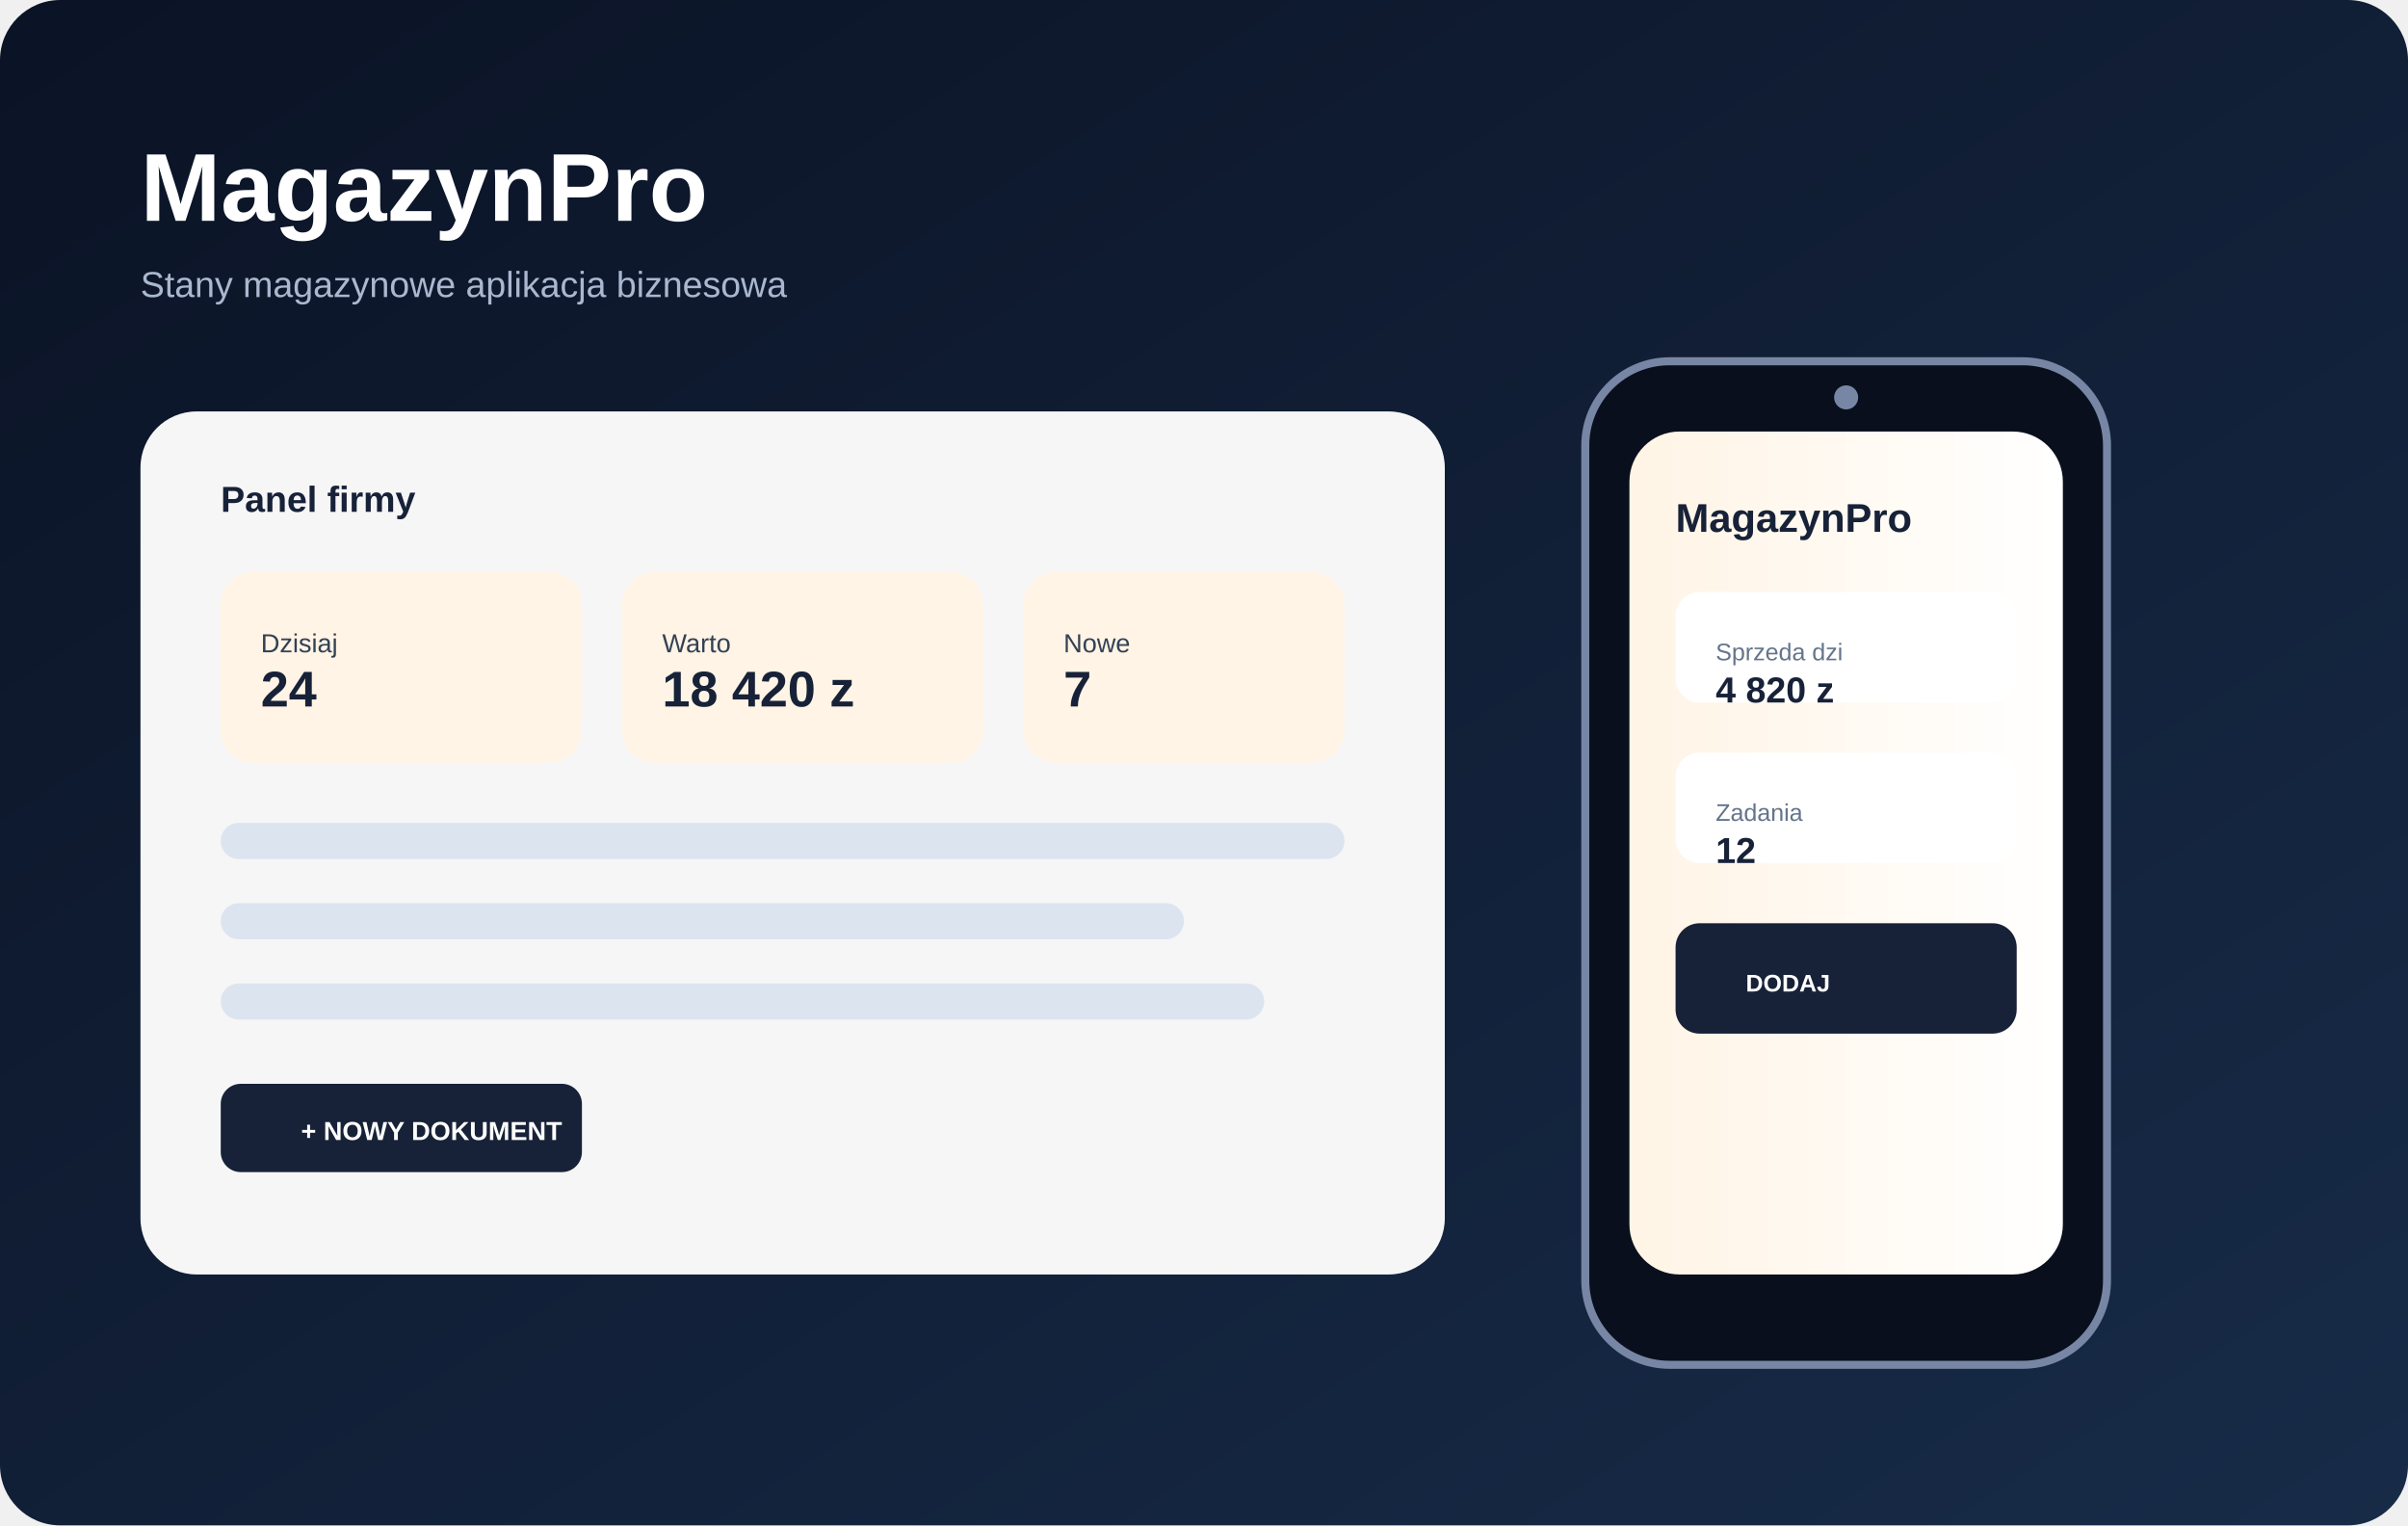
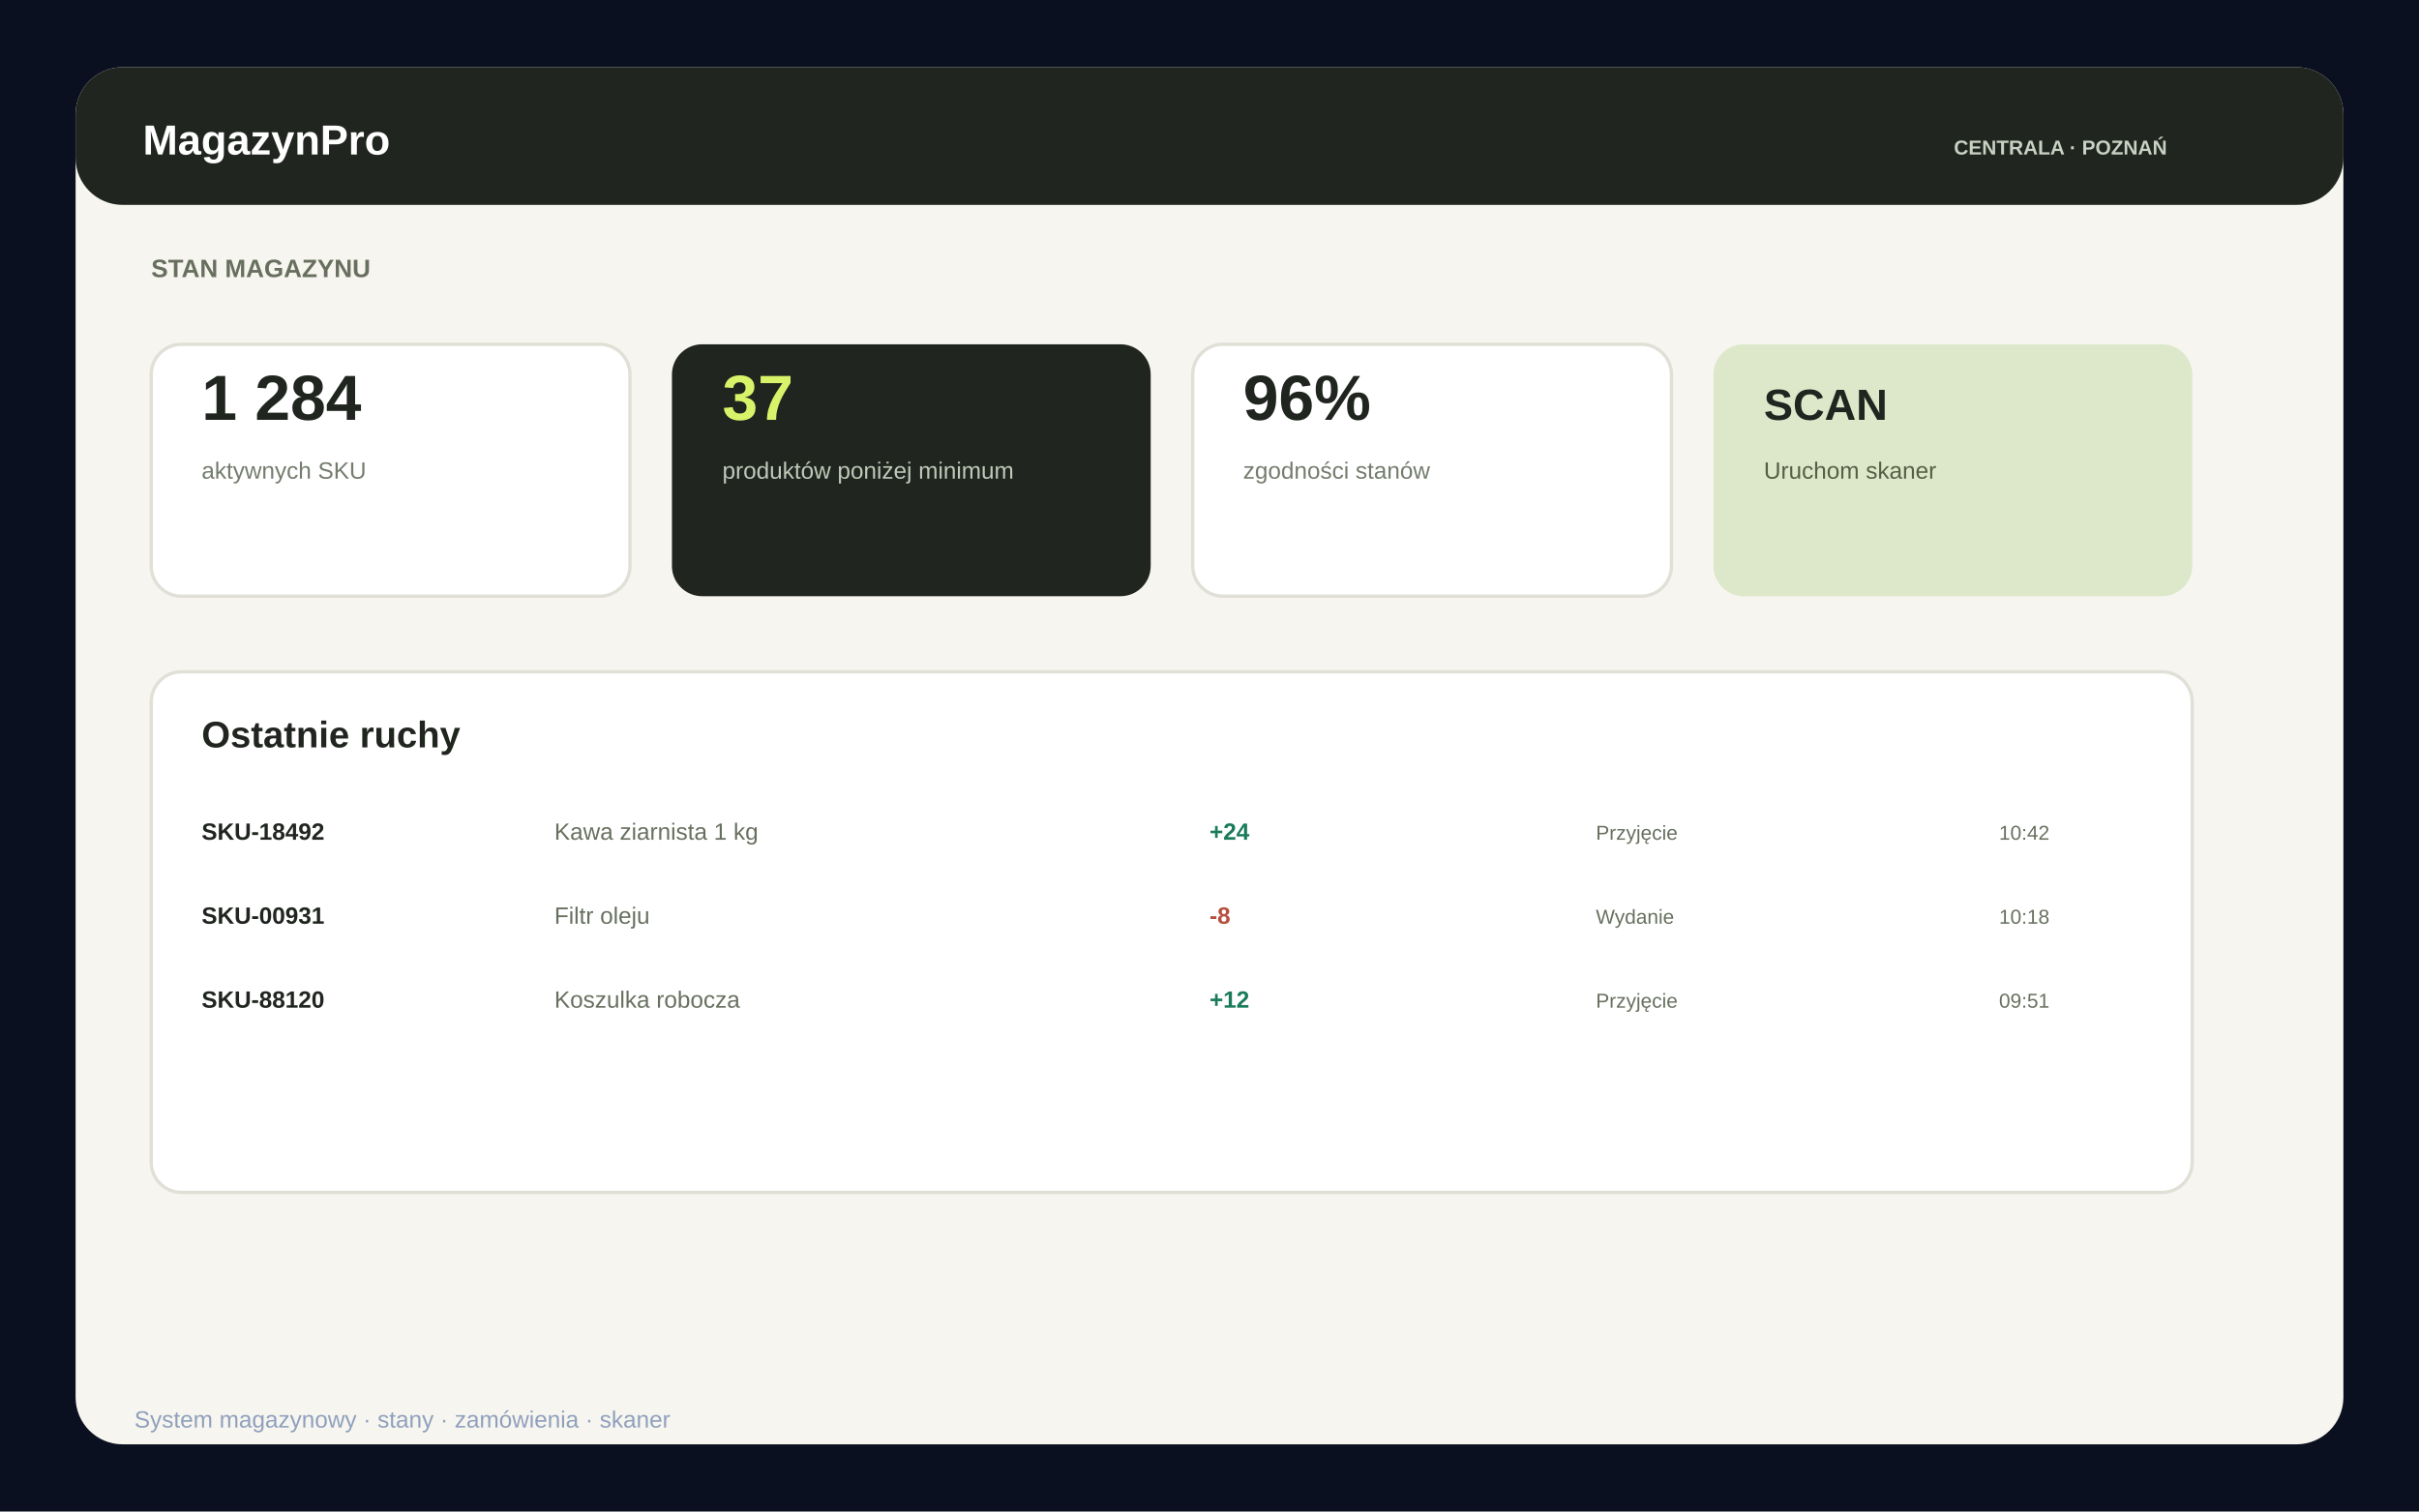
- <svg xmlns="http://www.w3.org/2000/svg" viewBox="0 0 1200 760">
+ <svg xmlns="http://www.w3.org/2000/svg" viewBox="0 0 1440 900" role="img" aria-label="MagazynPro — panel">
  <defs>
-     <linearGradient id="b" x1="0" y1="0" x2="1" y2="1">
-       <stop stop-color="#0b1325" />
-       <stop offset="1" stop-color="#172b48" />
+     <linearGradient id="g" x1="0" y1="0" x2="1" y2="1">
+       <stop stop-color="#172554" />
+       <stop offset=".55" stop-color="#0f766e" />
+       <stop offset="1" stop-color="#111827" />
    </linearGradient>
-     <linearGradient id="a">
-       <stop stop-color="#fff4e5" />
-       <stop offset="1" stop-color="#fff" />
+     <linearGradient id="gold" x1="0" y1="0" x2="1" y2="0">
+       <stop stop-color="#f8d38b" />
+       <stop offset="1" stop-color="#d99b4a" />
    </linearGradient>
+     <filter id="shadow">
+       <feDropShadow dx="0" dy="18" stdDeviation="22" flood-opacity=".22" />
+     </filter>
  </defs>
-   <rect width="1200" height="760" rx="30" fill="url(#b)" />
-   <text x="70" y="110" font-family="Arial" font-size="48" font-weight="900" fill="#fff">MagazynPro</text>
-   <text x="70" y="148" font-family="Arial" font-size="18" fill="#aab8cf">Stany magazynowe  aplikacja biznesowa</text>
-   <rect x="70" y="205" width="650" height="430" rx="28" fill="#fff" fill-opacity=".96" />
-   <text x="110" y="255" font-family="Arial" font-size="18" font-weight="800" fill="#172238">Panel firmy</text>
-   <rect x="110" y="285" width="180" height="95" rx="16" fill="#fff4e5" />
-   <rect x="310" y="285" width="180" height="95" rx="16" fill="#fff4e5" />
-   <rect x="510" y="285" width="160" height="95" rx="16" fill="#fff4e5" />
-   <text x="130" y="325" font-family="Arial" font-size="13" fill="#334155">Dzisiaj</text>
-   <text x="130" y="352" font-family="Arial" font-size="25" font-weight="900" fill="#172238">24</text>
-   <text x="330" y="325" font-family="Arial" font-size="13" fill="#334155">Warto</text>
-   <text x="330" y="352" font-family="Arial" font-size="25" font-weight="900" fill="#172238">18 420 z</text>
-   <text x="530" y="325" font-family="Arial" font-size="13" fill="#334155">Nowe</text>
-   <text x="530" y="352" font-family="Arial" font-size="25" font-weight="900" fill="#172238">7</text>
-   <rect x="110" y="410" width="560" height="18" rx="9" fill="#dce4ef" />
-   <rect x="110" y="450" width="480" height="18" rx="9" fill="#dce4ef" />
-   <rect x="110" y="490" width="520" height="18" rx="9" fill="#dce4ef" />
-   <rect x="110" y="540" width="180" height="44" rx="10" fill="#172238" />
-   <text x="150" y="568" font-family="Arial" font-size="13" font-weight="800" fill="#fff">+ NOWY DOKUMENT</text>
-   <rect x="790" y="180" width="260" height="500" rx="42" fill="#090f1d" stroke="#7786a4" stroke-width="4" />
-   <rect x="812" y="215" width="216" height="420" rx="25" fill="url(#a)" />
-   <circle cx="920" cy="198" r="6" fill="#7786a4" />
-   <text x="835" y="265" font-family="Arial" font-size="20" font-weight="900" fill="#172238">MagazynPro</text>
-   <rect x="835" y="295" width="170" height="55" rx="12" fill="#fff" />
-   <text x="855" y="329" font-family="Arial" font-size="12" fill="#64748b">Sprzeda dzi</text>
-   <text x="855" y="350" font-family="Arial" font-size="18" font-weight="900" fill="#172238">4 820 z</text>
-   <rect x="835" y="375" width="170" height="55" rx="12" fill="#fff" />
-   <text x="855" y="409" font-family="Arial" font-size="12" fill="#64748b">Zadania</text>
-   <text x="855" y="430" font-family="Arial" font-size="18" font-weight="900" fill="#172238">12</text>
-   <rect x="835" y="460" width="170" height="55" rx="12" fill="#172238" />
-   <text x="870" y="494" font-family="Arial" font-size="12" font-weight="800" fill="#fff">DODAJ</text>
+   <rect width="1440" height="900" fill="#0b1020" />
+   <rect x="45" y="40" width="1350" height="820" rx="28" fill="#f7f5ef" stroke="none" stroke-width="0" />
+   <rect x="45" y="40" width="1350" height="82" rx="28" fill="#20251f" stroke="none" stroke-width="0" />
+   <text x="85" y="92" font-family="Arial, sans-serif" font-size="25" fill="#fff" font-weight="900" text-anchor="start">MagazynPro</text>
+   <text x="1290" y="92" font-family="Arial, sans-serif" font-size="12" fill="#c8d1c2" font-weight="800" text-anchor="end">CENTRALA · POZNAŃ</text>
+   <text x="90" y="165" font-family="Arial, sans-serif" font-size="15" fill="#67705f" font-weight="800" text-anchor="start">STAN MAGAZYNU</text>
+   <rect x="90" y="205" width="285" height="150" rx="18" fill="#fff" stroke="#e0e0d7" stroke-width="2" />
+   <text x="120" y="250" font-family="Arial, sans-serif" font-size="38" fill="#20251f" font-weight="900" text-anchor="start">1 284</text>
+   <text x="120" y="285" font-family="Arial, sans-serif" font-size="14" fill="#737c6d" font-weight="400" text-anchor="start">aktywnych SKU</text>
+   <rect x="400" y="205" width="285" height="150" rx="18" fill="#20251f" stroke="none" stroke-width="0" />
+   <text x="430" y="250" font-family="Arial, sans-serif" font-size="38" fill="#d8f36a" font-weight="900" text-anchor="start">37</text>
+   <text x="430" y="285" font-family="Arial, sans-serif" font-size="14" fill="#c0c9b8" font-weight="400" text-anchor="start">produktów poniżej minimum</text>
+   <rect x="710" y="205" width="285" height="150" rx="18" fill="#fff" stroke="#e0e0d7" stroke-width="2" />
+   <text x="740" y="250" font-family="Arial, sans-serif" font-size="38" fill="#20251f" font-weight="900" text-anchor="start">96%</text>
+   <text x="740" y="285" font-family="Arial, sans-serif" font-size="14" fill="#737c6d" font-weight="400" text-anchor="start">zgodności stanów</text>
+   <rect x="1020" y="205" width="285" height="150" rx="18" fill="#dce8c9" stroke="none" stroke-width="0" />
+   <text x="1050" y="250" font-family="Arial, sans-serif" font-size="26" fill="#20251f" font-weight="900" text-anchor="start">SCAN</text>
+   <text x="1050" y="285" font-family="Arial, sans-serif" font-size="14" fill="#526044" font-weight="400" text-anchor="start">Uruchom skaner</text>
+   <rect x="90" y="400" width="1215" height="310" rx="18" fill="#fff" stroke="#e0e0d7" stroke-width="2" />
+   <text x="120" y="445" font-family="Arial, sans-serif" font-size="22" fill="#20251f" font-weight="900" text-anchor="start">Ostatnie ruchy</text>
+   <text x="120" y="500" font-family="Arial, sans-serif" font-size="14" fill="#20251f" font-weight="800" text-anchor="start">SKU-18492</text>
+   <text x="330" y="500" font-family="Arial, sans-serif" font-size="14" fill="#67705f" font-weight="400" text-anchor="start">Kawa ziarnista 1 kg</text>
+   <text x="720" y="500" font-family="Arial, sans-serif" font-size="14" fill="#197b5a" font-weight="900" text-anchor="start">+24</text>
+   <text x="950" y="500" font-family="Arial, sans-serif" font-size="12" fill="#67705f" font-weight="400" text-anchor="start">Przyjęcie</text>
+   <text x="1190" y="500" font-family="Arial, sans-serif" font-size="12" fill="#67705f" font-weight="400" text-anchor="start">10:42</text>
+   <text x="120" y="550" font-family="Arial, sans-serif" font-size="14" fill="#20251f" font-weight="800" text-anchor="start">SKU-00931</text>
+   <text x="330" y="550" font-family="Arial, sans-serif" font-size="14" fill="#67705f" font-weight="400" text-anchor="start">Filtr oleju</text>
+   <text x="720" y="550" font-family="Arial, sans-serif" font-size="14" fill="#b64f3f" font-weight="900" text-anchor="start">-8</text>
+   <text x="950" y="550" font-family="Arial, sans-serif" font-size="12" fill="#67705f" font-weight="400" text-anchor="start">Wydanie</text>
+   <text x="1190" y="550" font-family="Arial, sans-serif" font-size="12" fill="#67705f" font-weight="400" text-anchor="start">10:18</text>
+   <text x="120" y="600" font-family="Arial, sans-serif" font-size="14" fill="#20251f" font-weight="800" text-anchor="start">SKU-88120</text>
+   <text x="330" y="600" font-family="Arial, sans-serif" font-size="14" fill="#67705f" font-weight="400" text-anchor="start">Koszulka robocza</text>
+   <text x="720" y="600" font-family="Arial, sans-serif" font-size="14" fill="#197b5a" font-weight="900" text-anchor="start">+12</text>
+   <text x="950" y="600" font-family="Arial, sans-serif" font-size="12" fill="#67705f" font-weight="400" text-anchor="start">Przyjęcie</text>
+   <text x="1190" y="600" font-family="Arial, sans-serif" font-size="12" fill="#67705f" font-weight="400" text-anchor="start">09:51</text>
+   <text x="80" y="850" font-family="Arial, sans-serif" font-size="14" fill="#8fa0bd">System magazynowy · stany · zamówienia · skaner</text>
</svg>
